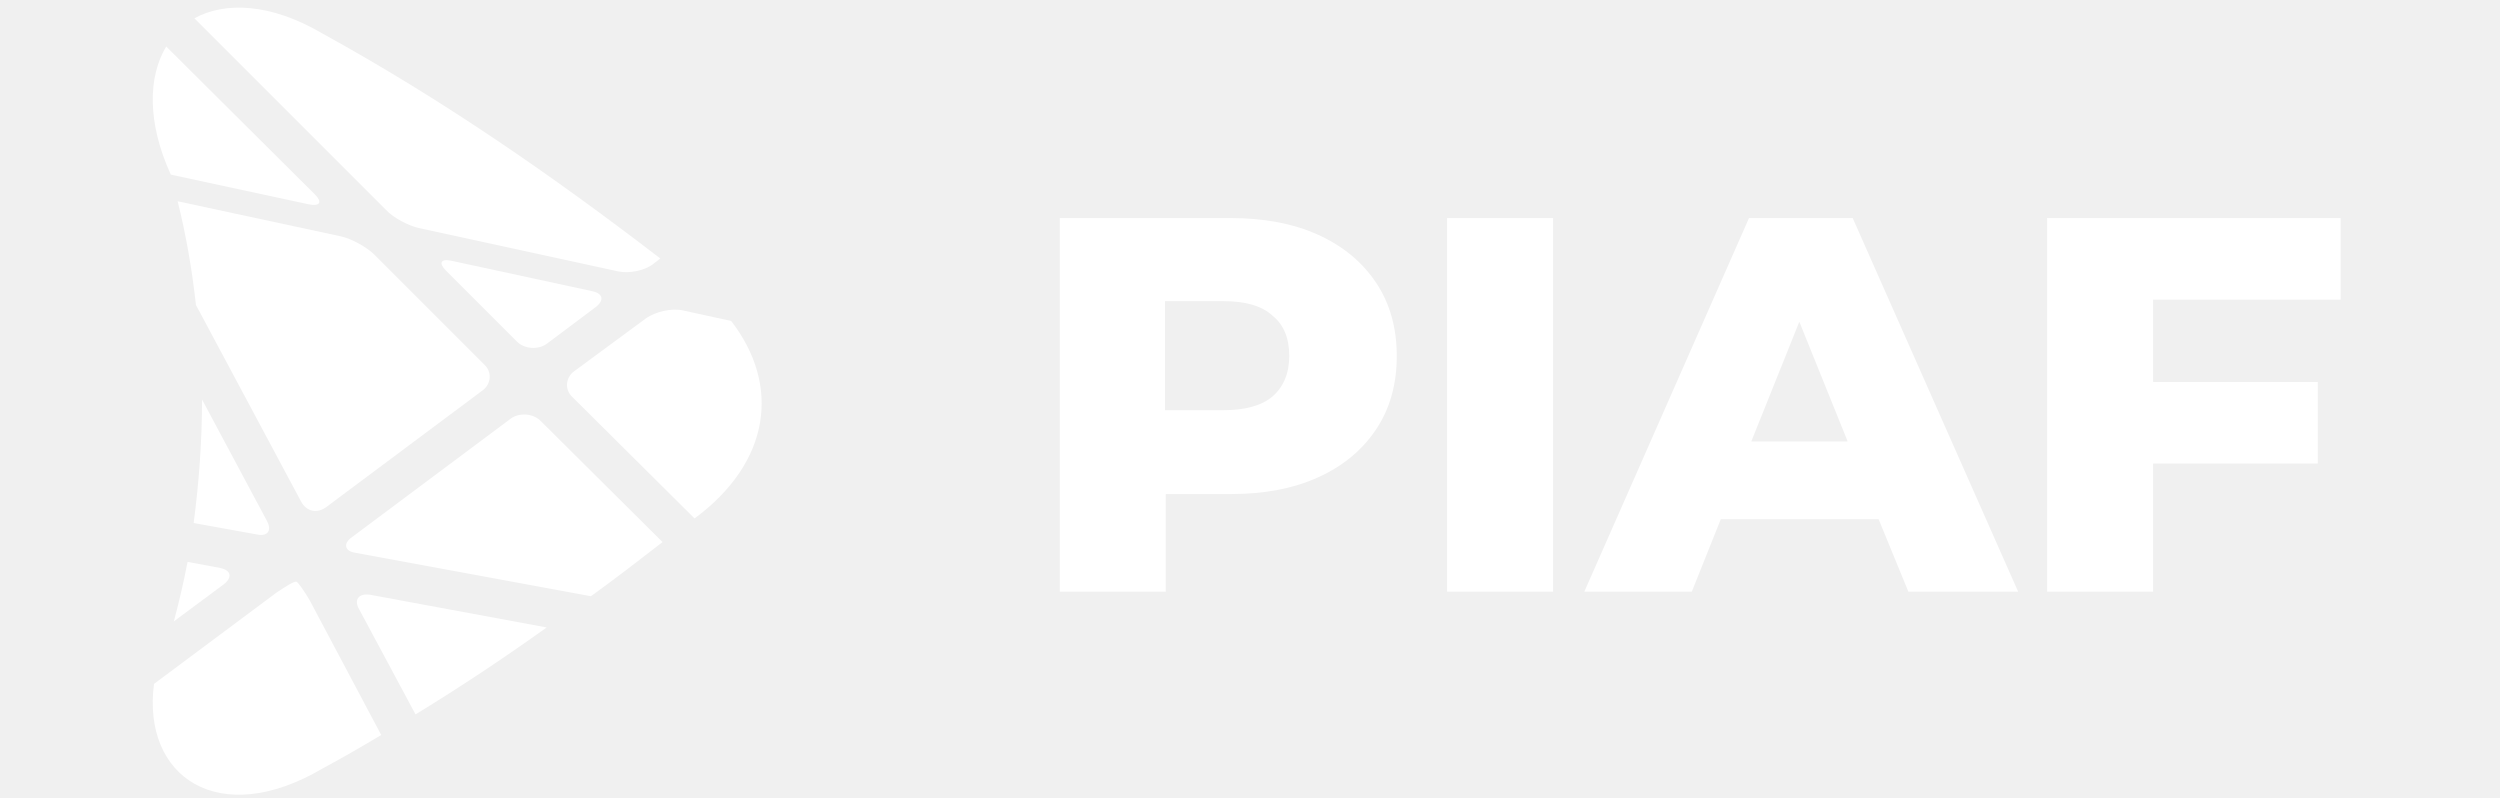
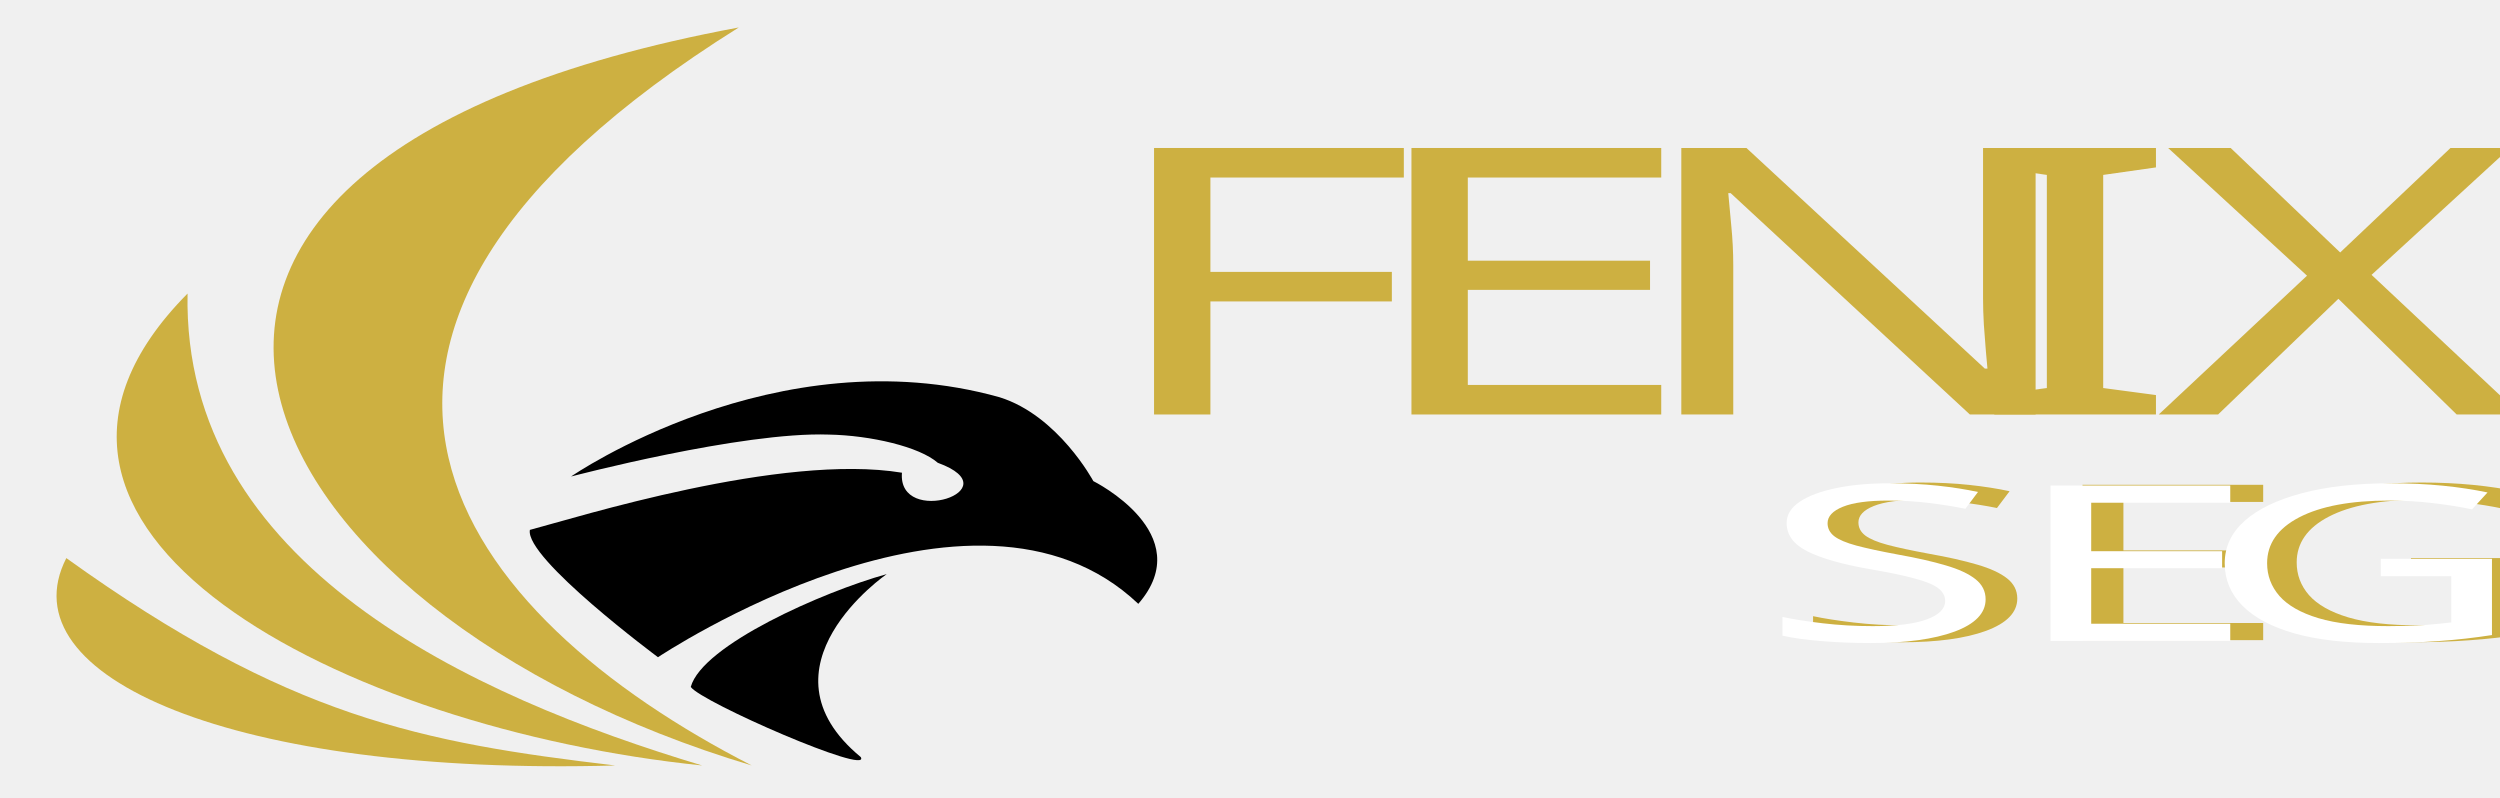
- <svg xmlns="http://www.w3.org/2000/svg" version="1.1" id="Layer_1" x="0px" y="0px" viewBox="0 0 327.9 104.6" style="enable-background:new 0 0 327.9 104.6;" xml:space="preserve">
+ <svg xmlns="http://www.w3.org/2000/svg" xmlns:xlink="http://www.w3.org/1999/xlink" version="1.1" id="Layer_1" x="0px" y="0px" viewBox="0 0 327.9 104.6" style="enable-background:new 0 0 327.9 104.6;" xml:space="preserve">
  <style type="text/css">
- 	.st0{fill:#FFFFFF;}
+ 	.st0{clip-path:url(#SVGID_2_);}
+ 	.st1{clip-path:url(#SVGID_4_);}
+ 	.st2{clip-path:url(#SVGID_6_);fill:#CDB041;}
+ 	.st3{clip-path:url(#SVGID_8_);fill:#CDB041;}
+ 	.st4{clip-path:url(#SVGID_10_);fill:#CDB041;}
+ 	.st5{fill:#CDB041;}
+ 	.st6{font-family:'Impact';}
+ 	.st7{font-size:48.947px;}
+ 	.st8{font-size:28.552px;}
+ 	.st9{fill:#FFFFFF;}
+ 	.st10{font-size:28.552px;}
</style>
  <g>
    <g>
-       <path class="st0" d="M47.1,79.9l7.4,13.8c5.9-3.6,11.6-7.4,17.2-11.4L48.5,78C47,77.8,46.4,78.7,47.1,79.9z" />
-       <path class="st0" d="M38.9,76.3c-0.3-0.1-1.4,0.6-2.6,1.4l-16.1,12c-1.6,12.2,8.5,19.1,22.1,11.1c2.6-1.4,5.2-2.9,7.7-4.4    l-9.4-17.7C39.9,77.5,39.1,76.4,38.9,76.3z" />
-       <path class="st0" d="M84.8,41.7l-9.5,7c-1.1,0.8-1.3,2.4-0.2,3.4l16,15.9c10-7.4,11.3-17.5,4.8-25.9l-6.4-1.4    C88,40.4,86,40.9,84.8,41.7z" />
-       <path class="st0" d="M70.9,55.2c-1-1-2.8-1.1-3.9-0.3L46.1,70.5c-1.1,0.8-0.9,1.8,0.5,2l30.9,5.7c3.2-2.3,6.3-4.7,9.4-7.1    L70.9,55.2z" />
-       <path class="st0" d="M77.7,38.2l-18.5-4c-1.4-0.3-1.7,0.3-0.7,1.3l9.3,9.3c1,1,2.8,1.1,3.9,0.3l6.4-4.8    C79.3,39.4,79.1,38.5,77.7,38.2z" />
-       <path class="st0" d="M41.3,25.5L21.8,6.1c-2.4,4-2.5,10,0.6,16.8l18.1,3.9C42,27.1,42.3,26.5,41.3,25.5z" />
-       <path class="st0" d="M35,68.3l-8.5-15.9c0,5.4-0.4,10.9-1.1,16.2l8.3,1.5C35.1,70.4,35.7,69.6,35,68.3z" />
-       <path class="st0" d="M54.9,29.9l26.2,5.7c1.4,0.3,3.5-0.1,4.6-1l0.9-0.7C72.4,23,58.1,13.1,42.3,4.4c-6.8-4-12.8-4.2-16.8-2    l25.1,25.1C51.6,28.6,53.6,29.6,54.9,29.9z" />
-       <path class="st0" d="M28.9,74.5l-4.3-0.8c-0.5,2.6-1.1,5.2-1.8,7.8l6.6-4.9C30.5,75.7,30.3,74.8,28.9,74.5z" />
-       <path class="st0" d="M39.5,65.8c0.7,1.3,2.1,1.6,3.3,0.7l20.5-15.3c1.1-0.8,1.3-2.4,0.2-3.4L49.1,33.4c-1-1-3-2.1-4.4-2.4    l-21.4-4.6c1.1,4.4,1.9,9,2.4,13.6L39.5,65.8z" />
+       <defs>
+         <rect id="SVGID_1_" x="-23" y="-10.5" width="450" height="160" />
+       </defs>
+       <clipPath id="SVGID_2_">
+         <use xlink:href="#SVGID_1_" style="overflow:visible;" />
+       </clipPath>
+       <path class="st0" d="M116.3,75.3c0,0-17.7,12.2-3.4,24c1.4,2.5-20.9-7.2-22.3-9.2C92.1,84.6,108,77.6,116.3,75.3" />
    </g>
    <g>
-       <path class="st0" d="M172.9,30.8c3.3,1.5,5.8,3.6,7.6,6.3s2.7,5.9,2.7,9.6c0,3.7-0.9,6.9-2.7,9.6c-1.8,2.7-4.3,4.8-7.6,6.3    c-3.3,1.5-7.1,2.2-11.5,2.2h-8.5v12.8H139v-49h22.4C165.7,28.6,169.6,29.3,172.9,30.8z M166.9,52c1.4-1.2,2.2-3,2.2-5.3    s-0.7-4.1-2.2-5.3c-1.4-1.3-3.6-1.9-6.4-1.9h-7.7v14.3h7.7C163.3,53.8,165.5,53.2,166.9,52z" />
-       <path class="st0" d="M189.8,28.6h13.9v49h-13.9V28.6z" />
-       <path class="st0" d="M246.4,68.1h-20.7l-3.8,9.5h-14.1l21.6-49H243l21.7,49h-14.4L246.4,68.1z M242.3,57.8L236,42.2l-6.3,15.7    h12.6V57.8z" />
-       <path class="st0" d="M282.4,39.3v10.8H304v10.7h-21.6v16.8h-13.9v-49H307v10.7H282.4z" />
+       <defs>
+         <rect id="SVGID_3_" x="-23" y="-10.5" width="450" height="160" />
+       </defs>
+       <clipPath id="SVGID_4_">
+         <use xlink:href="#SVGID_3_" style="overflow:visible;" />
+       </clipPath>
+       <path class="st1" d="M74.9,62.5c0,0,26.9-18.6,56.2-10.4c7.7,2.4,12.3,11,12.3,11s13.9,6.9,5.9,16.1c-21.7-20.6-63,7-63,7    s-17.5-13-16.8-16.7c6.1-1.6,33-10.1,48.8-7.5c-0.6,7.2,14.6,2.3,4.7-1.3c-2.4-2.1-8.8-3.6-14.3-3.7    C97.3,56.6,74.9,62.5,74.9,62.5" />
+     </g>
+     <g>
+       <defs>
+         <rect id="SVGID_5_" x="-23" y="-10.5" width="450" height="160" />
+       </defs>
+       <clipPath id="SVGID_6_">
+         <use xlink:href="#SVGID_5_" style="overflow:visible;" />
+       </clipPath>
+       <path class="st2" d="M92.1,100.4c-30.3-9.1-68.2-26.3-67.5-61.9C-6.1,69.5,45.2,95.6,92.1,100.4" />
+     </g>
+     <g>
+       <defs>
+         <rect id="SVGID_7_" x="-23" y="-10.5" width="450" height="160" />
+       </defs>
+       <clipPath id="SVGID_8_">
+         <use xlink:href="#SVGID_7_" style="overflow:visible;" />
+       </clipPath>
+       <path class="st3" d="M80.7,100.4c-25.4-3-42.9-6.3-72-27.2C0.7,88.8,30.7,101.8,80.7,100.4" />
+     </g>
+     <g>
+       <defs>
+         <rect id="SVGID_9_" x="-23" y="-10.5" width="450" height="160" />
+       </defs>
+       <clipPath id="SVGID_10_">
+         <use xlink:href="#SVGID_9_" style="overflow:visible;" />
+       </clipPath>
+       <path class="st4" d="M98.6,100.4C60.3,80.8,31.4,44.6,96.9,3.6C0.7,21.5,31.4,80.3,98.6,100.4" />
    </g>
  </g>
+   <text transform="matrix(1.6774 0 0 1 143.3979 54.3633)" class="st5 st6 st7">F</text>
+   <text transform="matrix(1.6774 0 0 1 177.1586 54.3633)" class="st5 st6 st7">E</text>
+   <text transform="matrix(1.6774 0 0 1 212.5531 54.3633)" class="st5 st6 st7">N</text>
+   <text transform="matrix(1.6774 0 0 1 258.2953 54.3633)" class="st5 st6 st7">I</text>
+   <text transform="matrix(1.6774 0 0 1 282.7992 54.3633)" class="st5 st6 st7">X</text>
+   <text transform="matrix(2.0803 0 0 1 234.7797 83.959)" class="st5 st6 st8">SE</text>
+   <text transform="matrix(2.0803 0 0 1 292.0346 83.959)" class="st5 st6 st8">G</text>
+   <text transform="matrix(2.0696 0 0 1 230.7797 84.0605)" class="st9 st6 st10">SE</text>
+   <text transform="matrix(2.0696 0 0 1 288.203 84.0605)" class="st9 st6 st10">G</text>
</svg>
